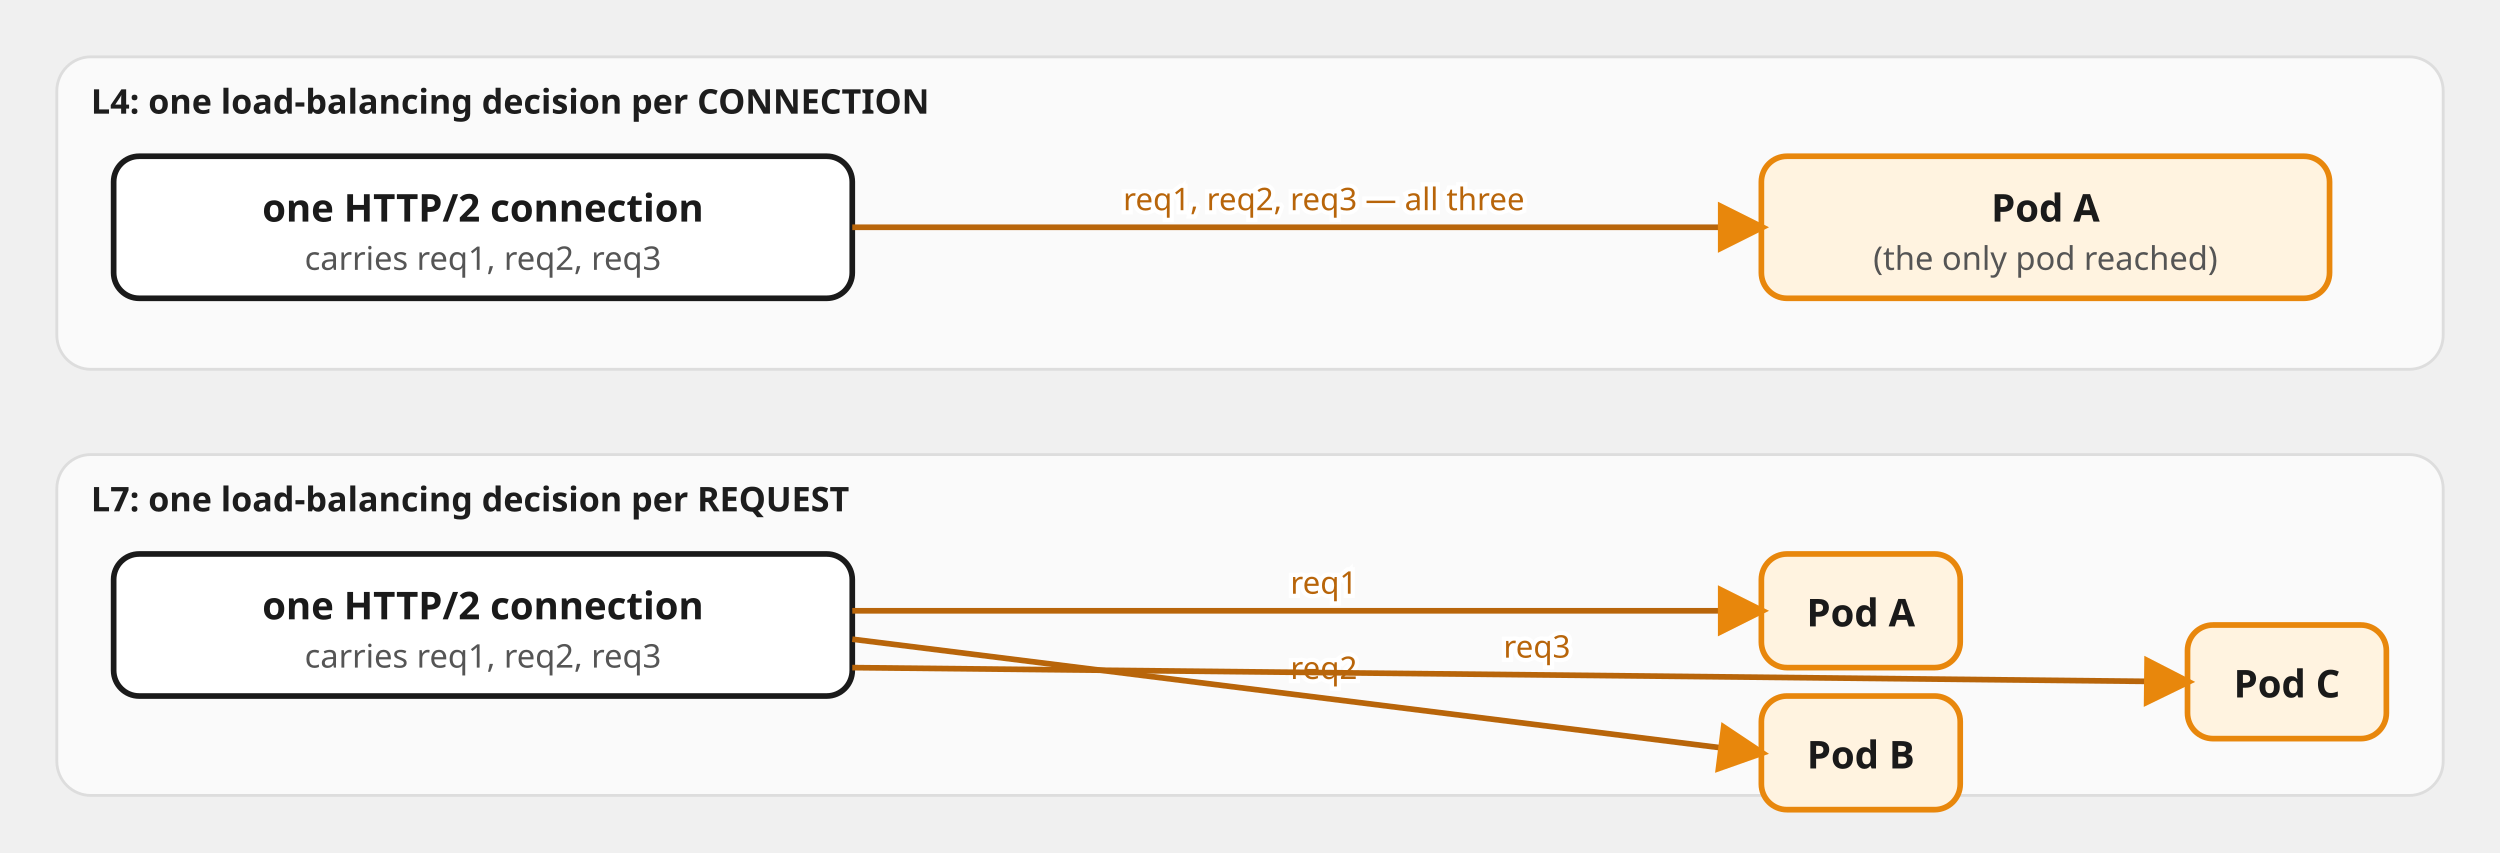
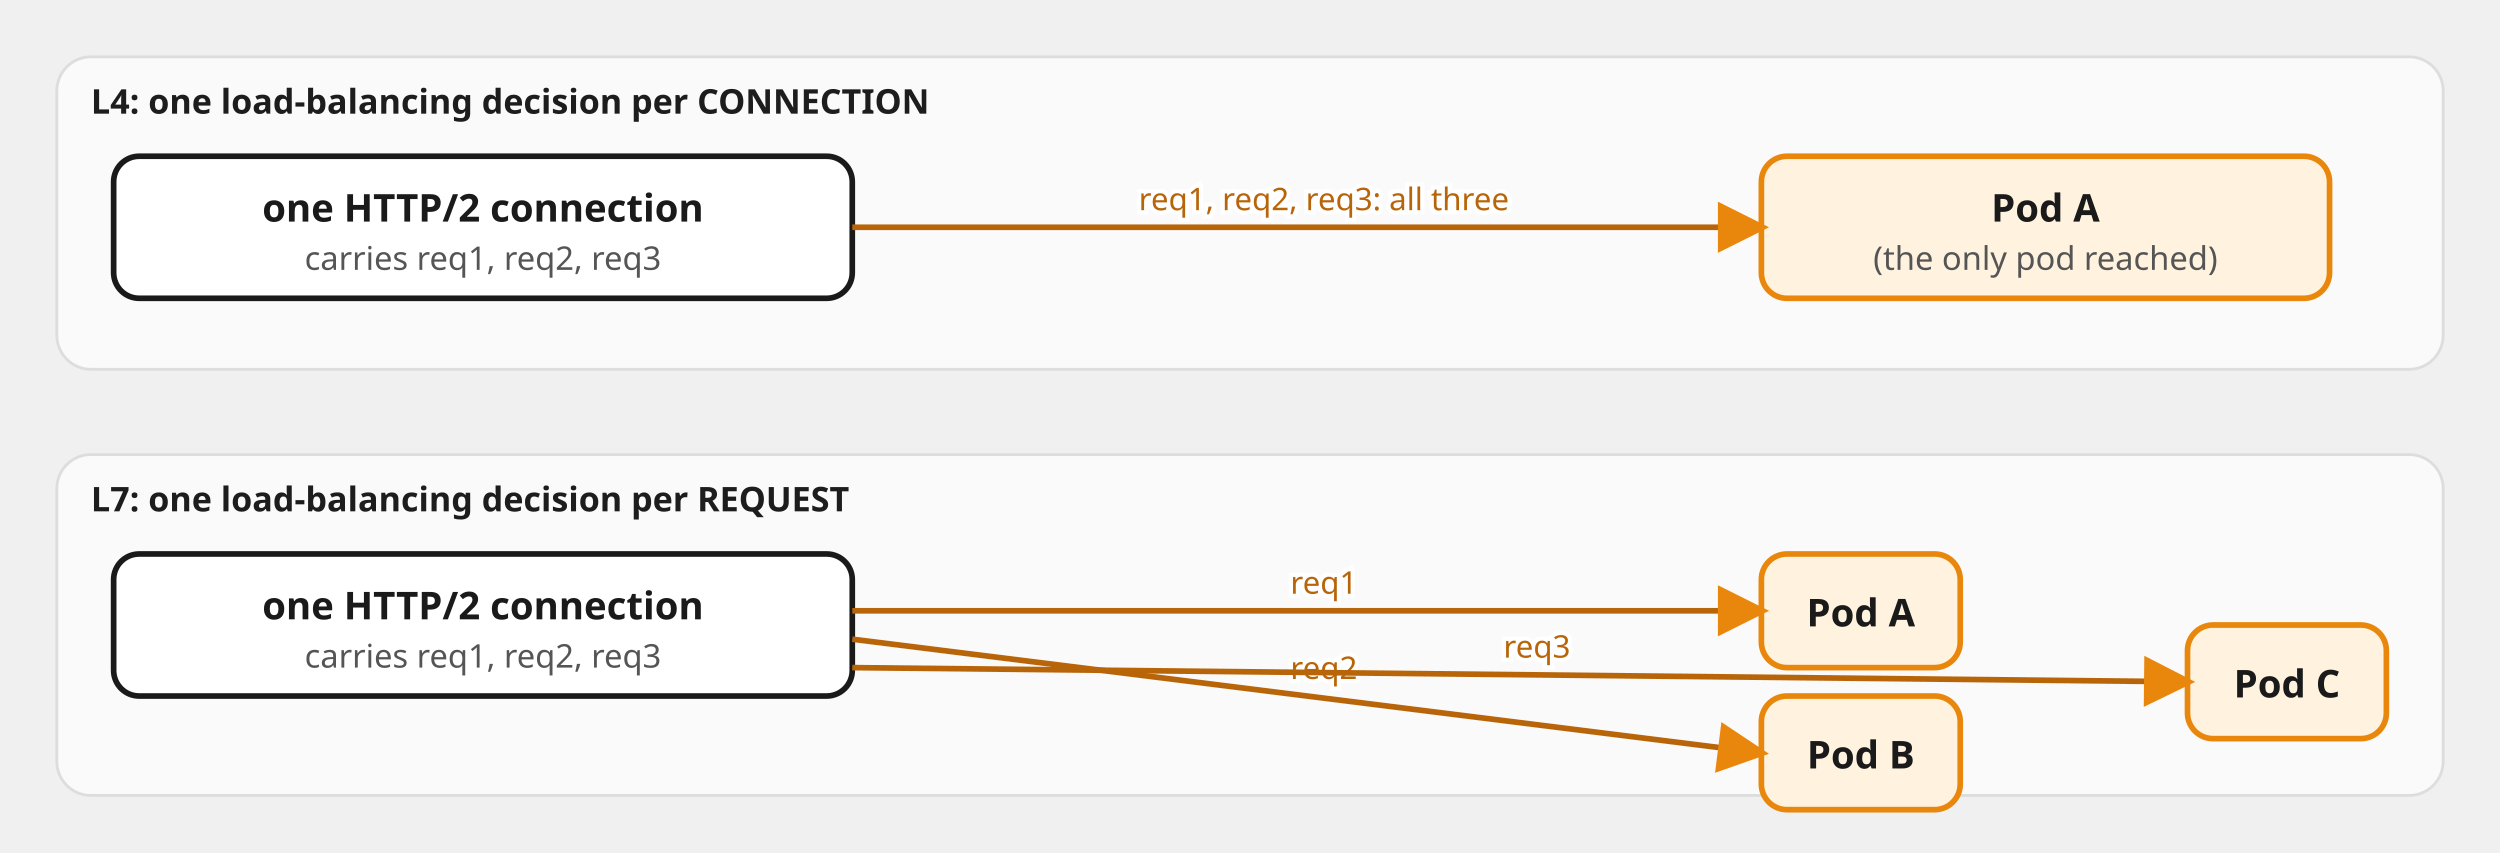
<svg xmlns="http://www.w3.org/2000/svg" viewBox="0 0 880 300" font-family="'Red Hat Text', system-ui, sans-serif" role="img">
  <defs>
    <marker id="a" viewBox="0 0 10 10" refX="8.5" refY="5" markerWidth="9" markerHeight="9" orient="auto-start-reverse">
      <path d="M0,0 L10,5 L0,10 z" fill="#555" />
    </marker>
    <marker id="am" viewBox="0 0 10 10" refX="8.5" refY="5" markerWidth="9" markerHeight="9" orient="auto-start-reverse">
      <path d="M0,0 L10,5 L0,10 z" fill="#e8870c" />
    </marker>
  </defs>
  <rect x="20" y="20" width="840" height="110" rx="12" fill="#fafafa" stroke="#ddd" />
  <text x="32" y="40" font-size="12" font-weight="700" fill="#1d1d1d">L4: one load-balancing decision per CONNECTION</text>
  <rect x="20" y="160" width="840" height="120" rx="12" fill="#fafafa" stroke="#ddd" />
  <text x="32" y="180" font-size="12" font-weight="700" fill="#1d1d1d">L7: one load-balancing decision per REQUEST</text>
  <rect x="40" y="55" width="260" height="50" rx="9" fill="#ffffff" stroke="#1a1a1a" stroke-width="2" />
  <text x="170.0" y="78.0" font-size="13.5" font-weight="700" fill="#1a1a1a" text-anchor="middle">one HTTP/2 connection</text>
  <text x="170.0" y="95.0" font-size="11.5" fill="#555555" text-anchor="middle">carries req1, req2, req3</text>
  <rect x="620" y="55" width="200" height="50" rx="9" fill="#fff3e0" stroke="#e8870c" stroke-width="2" />
  <text x="720.0" y="78.0" font-size="13.5" font-weight="700" fill="#1a1a1a" text-anchor="middle">Pod A</text>
  <text x="720.0" y="95.0" font-size="11.5" fill="#555555" text-anchor="middle">(the only pod reached)</text>
  <rect x="40" y="195" width="260" height="50" rx="9" fill="#ffffff" stroke="#1a1a1a" stroke-width="2" />
  <text x="170.0" y="218.0" font-size="13.5" font-weight="700" fill="#1a1a1a" text-anchor="middle">one HTTP/2 connection</text>
  <text x="170.0" y="235.0" font-size="11.5" fill="#555555" text-anchor="middle">carries req1, req2, req3</text>
  <rect x="620" y="195" width="70" height="40" rx="9" fill="#fff3e0" stroke="#e8870c" stroke-width="2" />
  <text x="655.0" y="220.5" font-size="13.5" font-weight="700" fill="#1a1a1a" text-anchor="middle">Pod A</text>
  <rect x="620" y="245" width="70" height="40" rx="9" fill="#fff3e0" stroke="#e8870c" stroke-width="2" />
  <text x="655.0" y="270.5" font-size="13.5" font-weight="700" fill="#1a1a1a" text-anchor="middle">Pod B</text>
  <rect x="770" y="220" width="70" height="40" rx="9" fill="#fff3e0" stroke="#e8870c" stroke-width="2" />
  <text x="805.0" y="245.5" font-size="13.5" font-weight="700" fill="#1a1a1a" text-anchor="middle">Pod C</text>
  <path d="M300,80 L620,80" fill="none" stroke="#b8650a" stroke-width="2" marker-end="url(#am)" />
-   <text x="466.0" y="74.0" font-size="11" fill="#ffffff" stroke="#ffffff" stroke-width="3" paint-order="stroke" text-anchor="middle">req1, req2, req3 — all three</text>
-   <text x="466.0" y="74.0" font-size="11" fill="#b8650a" text-anchor="middle">req1, req2, req3 — all three</text>
+   <text x="466.0" y="74.0" font-size="11" fill="#ffffff" stroke="#ffffff" stroke-width="3" paint-order="stroke" text-anchor="middle">req1, req2, req3: all three</text>
+   <text x="466.0" y="74.0" font-size="11" fill="#b8650a" text-anchor="middle">req1, req2, req3: all three</text>
  <path d="M300,215 L620,215" fill="none" stroke="#b8650a" stroke-width="2" marker-end="url(#am)" />
  <text x="466.0" y="209.0" font-size="11" fill="#ffffff" stroke="#ffffff" stroke-width="3" paint-order="stroke" text-anchor="middle">req1</text>
  <text x="466.0" y="209.0" font-size="11" fill="#b8650a" text-anchor="middle">req1</text>
  <path d="M300,225 L620,265" fill="none" stroke="#b8650a" stroke-width="2" marker-end="url(#am)" />
  <text x="466.0" y="239.0" font-size="11" fill="#ffffff" stroke="#ffffff" stroke-width="3" paint-order="stroke" text-anchor="middle">req2</text>
  <text x="466.0" y="239.0" font-size="11" fill="#b8650a" text-anchor="middle">req2</text>
  <path d="M300,235 L770,240" fill="none" stroke="#b8650a" stroke-width="2" marker-end="url(#am)" />
  <text x="541.0" y="231.5" font-size="11" fill="#ffffff" stroke="#ffffff" stroke-width="3" paint-order="stroke" text-anchor="middle">req3</text>
  <text x="541.0" y="231.5" font-size="11" fill="#b8650a" text-anchor="middle">req3</text>
</svg>
